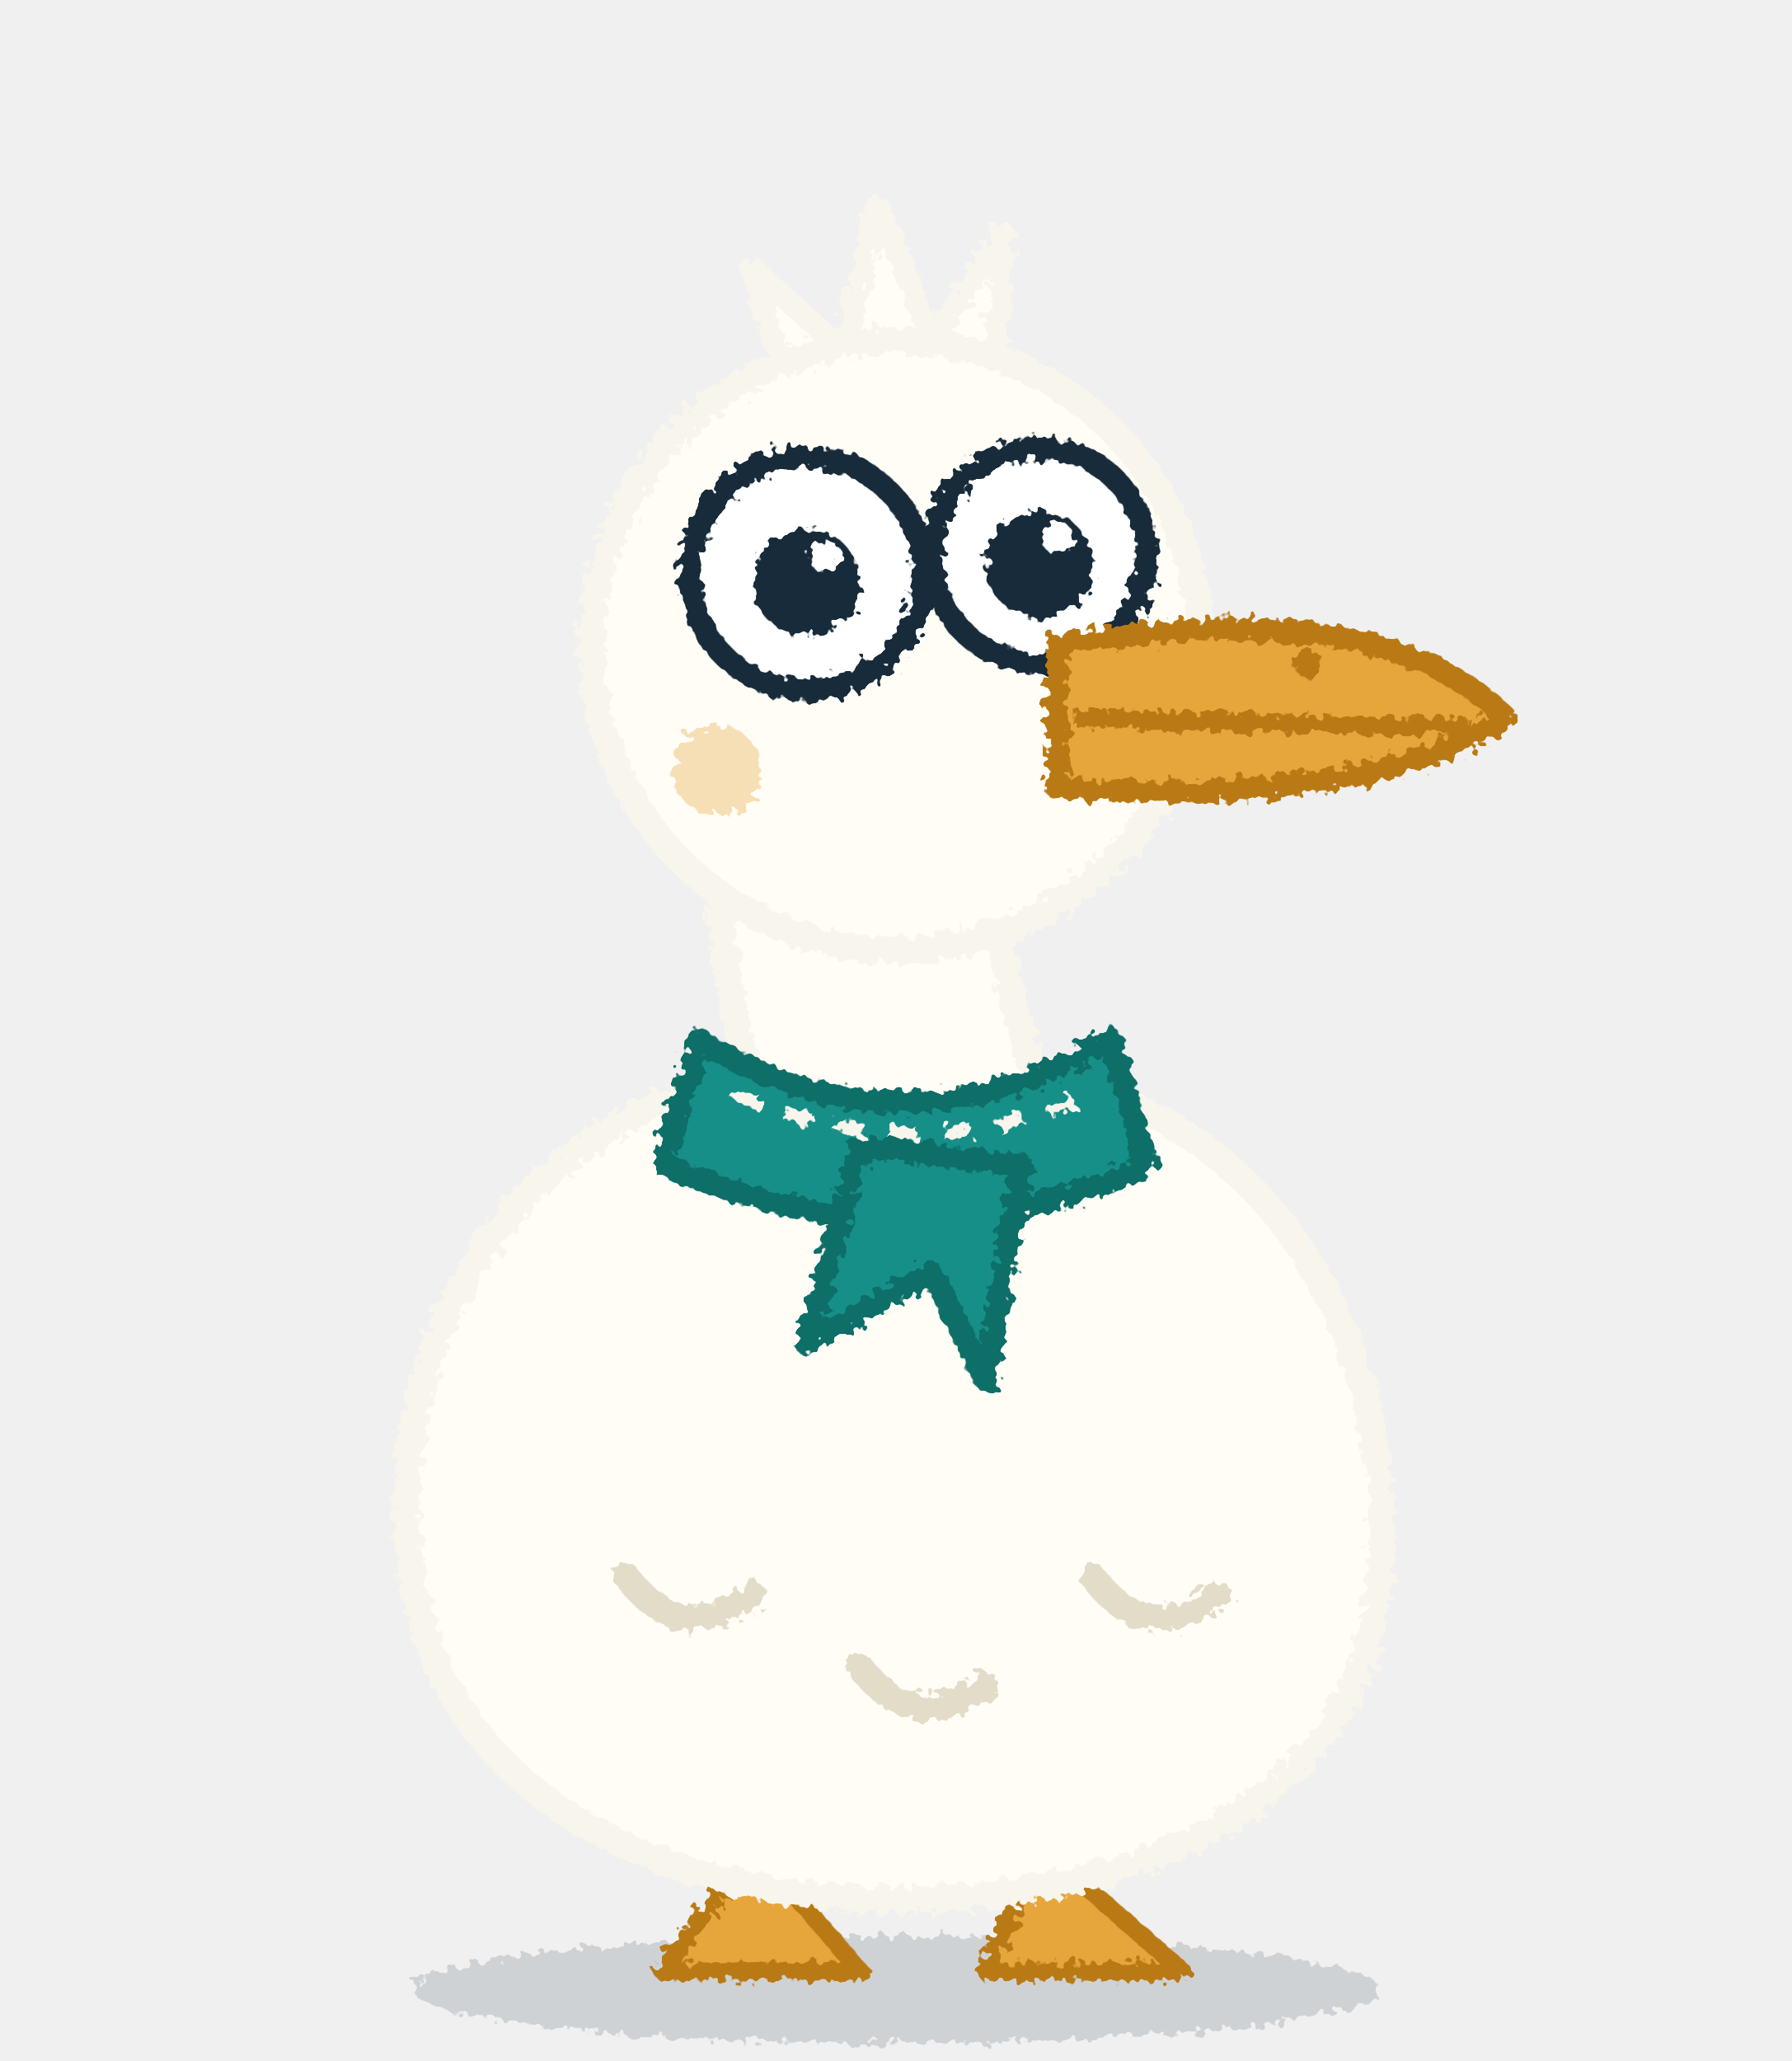
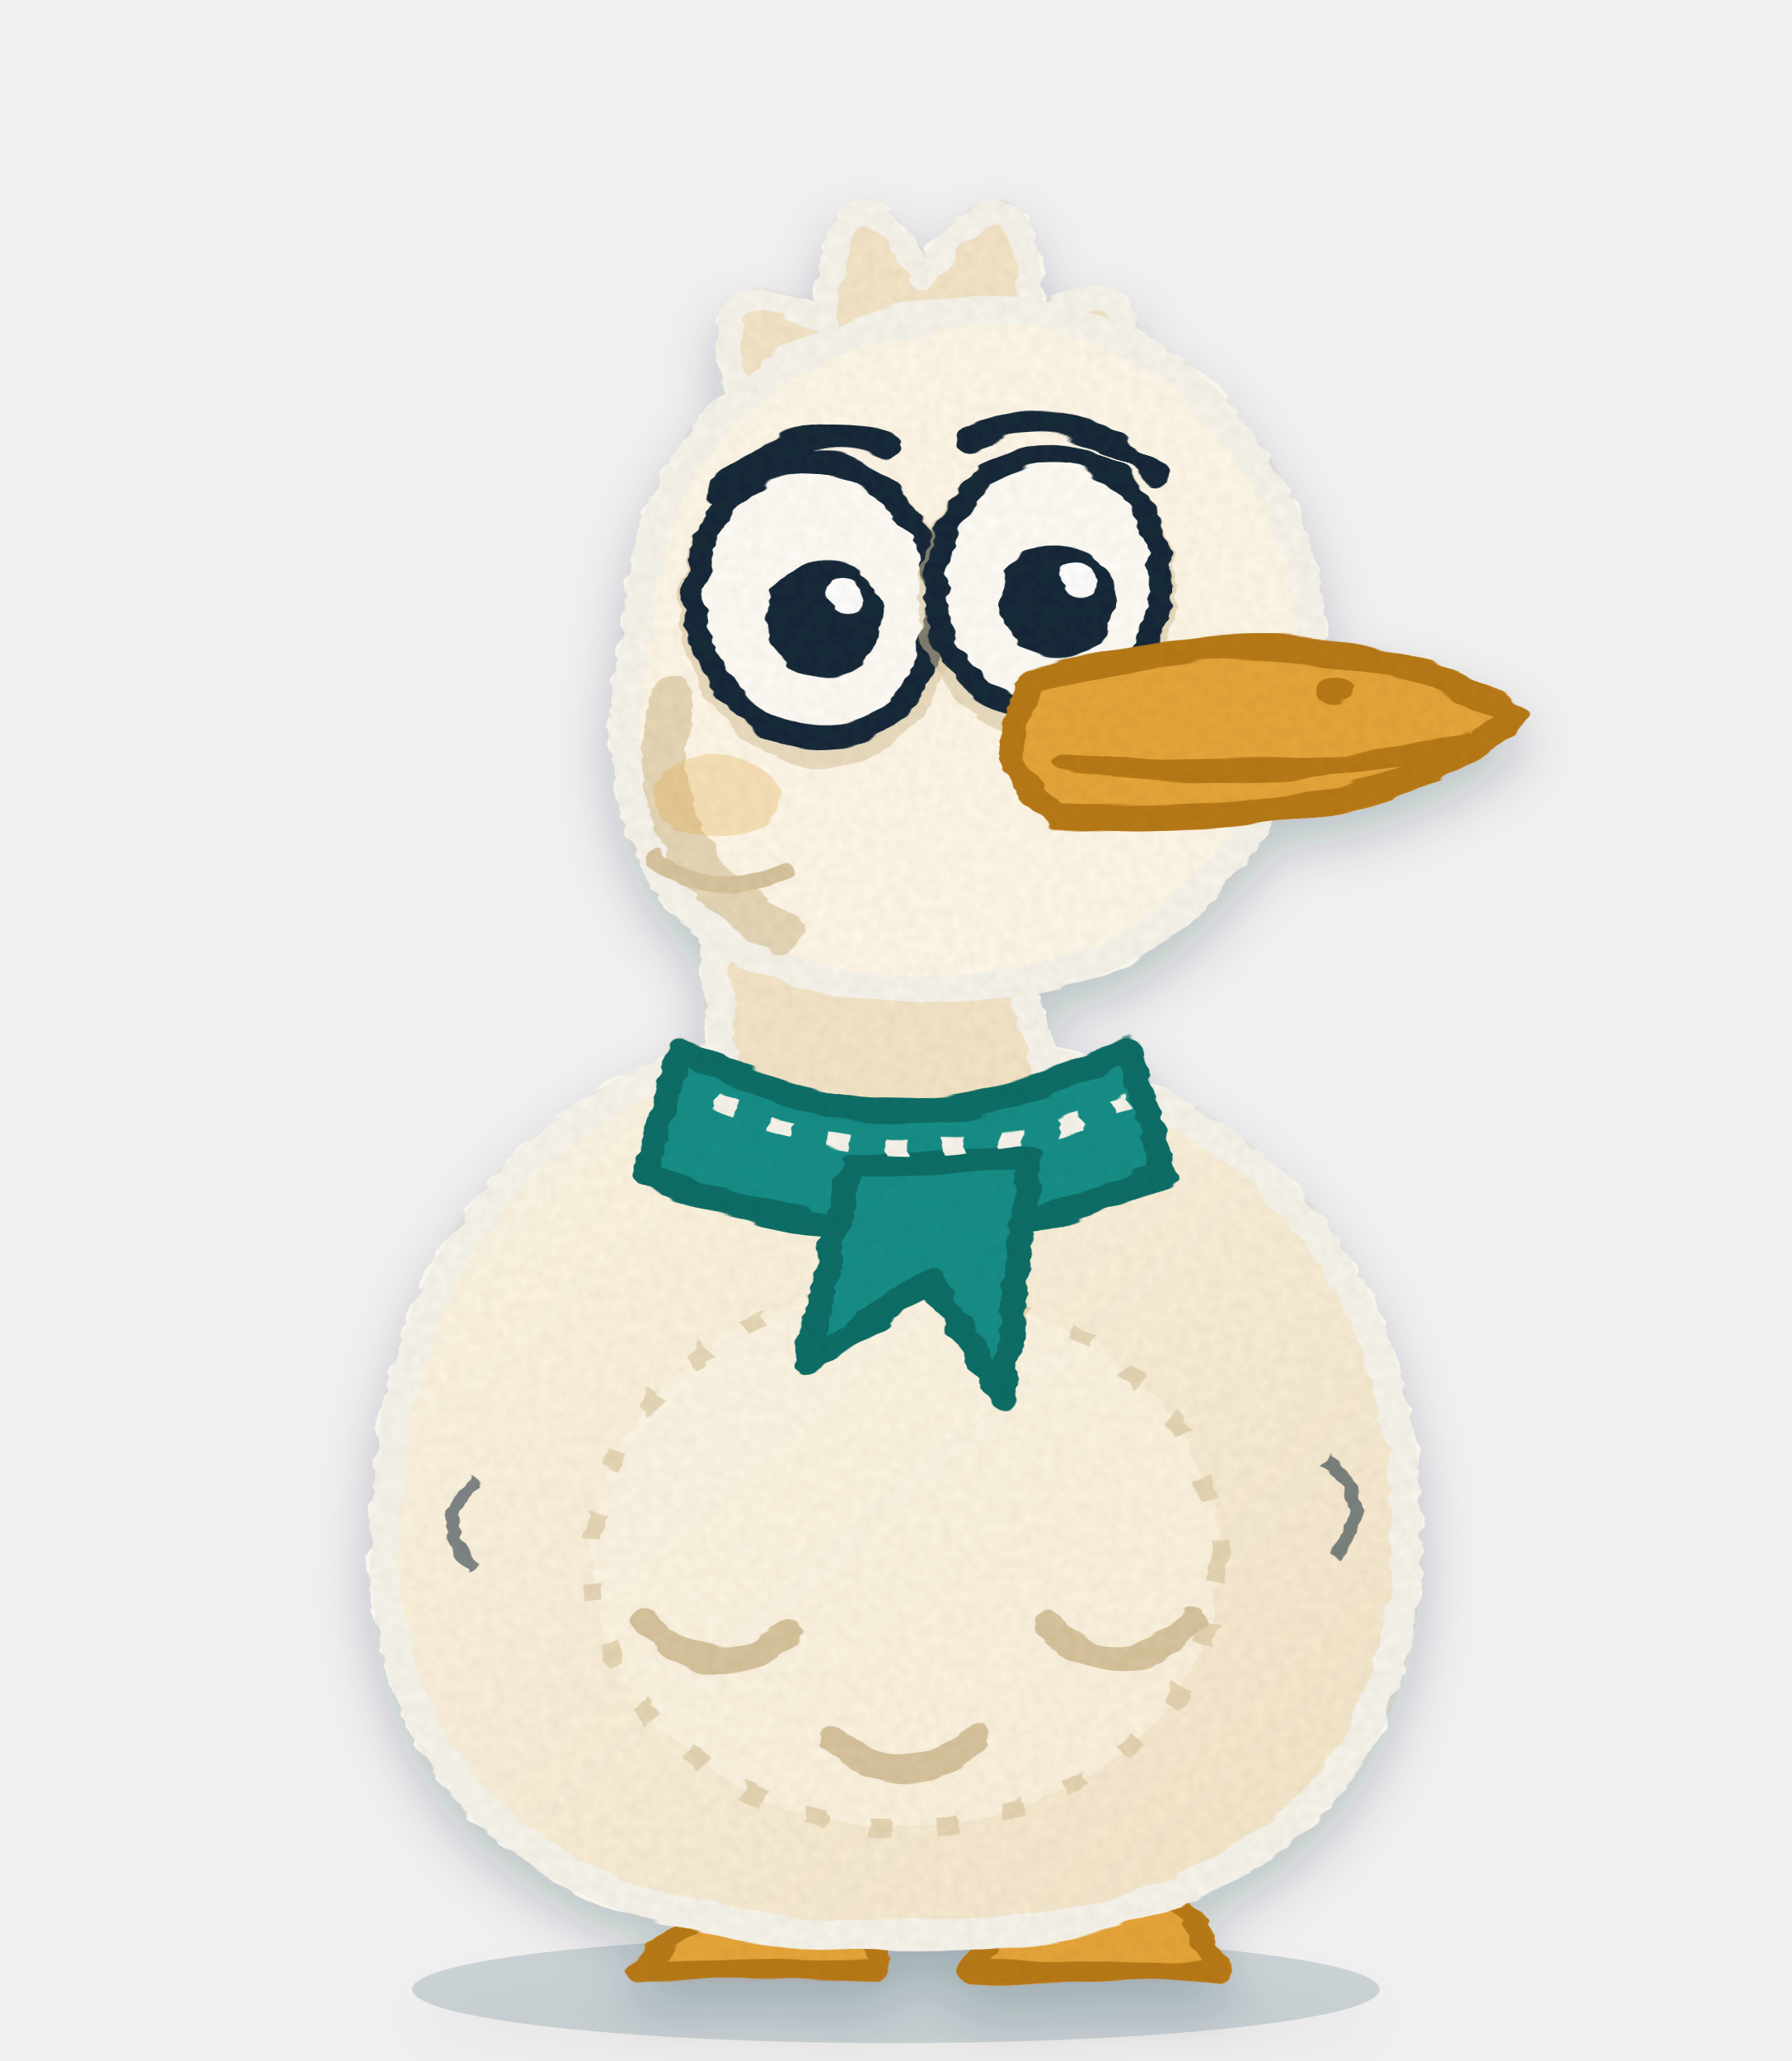
<svg xmlns="http://www.w3.org/2000/svg" viewBox="0 0 200 230" role="img" aria-label="Gus standing by, looking smug">
  <defs>
-     <filter id="gus-idle-felt" x="-5%" y="-5%" width="110%" height="110%">
-       <feTurbulence type="fractalNoise" baseFrequency="0.9" numOctaves="2" seed="7" result="n" />
-       <feDisplacementMap in="SourceGraphic" in2="n" scale="2.2" />
+     <filter id="gus-idle-felt" x="-15%" y="-15%" width="130%" height="130%">
+       <feTurbulence type="fractalNoise" baseFrequency=".055 .45" numOctaves="3" seed="7" result="fibers" />
+       <feDisplacementMap in="SourceGraphic" in2="fibers" scale="1.7" xChannelSelector="R" yChannelSelector="G" result="rough" />
+       <feTurbulence type="fractalNoise" baseFrequency=".8" numOctaves="2" seed="11" result="grain" />
+       <feComposite in="grain" in2="SourceAlpha" operator="in" result="cloth" />
+       <feColorMatrix in="cloth" values="0 0 0 0 .27 0 0 0 0 .22 0 0 0 0 .15 0 0 0 .16 0" result="clothTint" />
+       <feBlend in="rough" in2="clothTint" mode="multiply" />
    </filter>
+     <filter id="gus-idle-shadow" x="-30%" y="-30%" width="160%" height="160%">
+       <feDropShadow dx="0" dy="3" stdDeviation="3" flood-color="#172B3A" flood-opacity=".22" />
+     </filter>
+     <linearGradient id="gus-idle-belly" x1="0" y1="0" x2="1" y2="1">
+       <stop offset="0" stop-color="#FFF8E8" />
+       <stop offset="1" stop-color="#F4E5C8" />
+     </linearGradient>
  </defs>
-   <g filter="url(#gus-idle-felt)">
+   <g filter="url(#gus-idle-shadow)">
    <ellipse cx="100" cy="222" rx="54" ry="6" fill="#172B3A" opacity="0.15" />
-     <path d="M84 206 l-10 14 h22 z M116 206 l-6 14 h22 z" fill="#E7A63B" stroke="#B97A16" stroke-width="2" stroke-linejoin="round" />
-     <path d="M60 148 q-6 34 30 46 q-18 -20 -10 -46 z" fill="#E3DCC8" stroke="#F8F5EC" stroke-width="2.5" />
-     <path d="M140 148 q6 34 -30 46 q18 -20 10 -46 z" fill="#E3DCC8" stroke="#F8F5EC" stroke-width="2.5" />
-     <path d="M100 118 c-44 0 -58 34 -54 58 c4 26 30 36 54 36 c26 0 52 -10 54 -36 c2 -24 -10 -58 -54 -58 z" fill="#FFFDF6" stroke="#F8F5EC" stroke-width="3" />
-     <path d="M70 176 q6 8 14 2 M96 186 q6 8 14 2 M122 176 q6 8 14 2" fill="none" stroke="#E3DCC8" stroke-width="3" stroke-linecap="round" />
-     <g transform="rotate(0 100 120)">
-       <path d="M86 128 c-8 -24 -8 -46 0 -64 l26 2 c-4 20 -2 40 6 62 z" fill="#FFFDF6" stroke="#F8F5EC" stroke-width="3" stroke-linejoin="round" />
-       <path d="M78 116 q22 14 46 0 l4 14 q-26 12 -54 0 z" fill="#168F88" stroke="#0E6E68" stroke-width="2.5" stroke-linejoin="round" />
-       <path d="M96 128 l-6 22 l14 -8 l6 12 l4 -24 z" fill="#168F88" stroke="#0E6E68" stroke-width="2.5" stroke-linejoin="round" />
-       <path d="M82 122 q20 9 40 0" fill="none" stroke="#F8F5EC" stroke-width="1.5" stroke-dasharray="3 3" />
-       <path d="M88 44 l-4 -14 l10 9 l4 -16 l6 15 l8 -12 l-1 15" fill="#FFFDF6" stroke="#F8F5EC" stroke-width="2.5" stroke-linejoin="round" />
-       <circle cx="100" cy="72" r="34" fill="#FFFDF6" stroke="#F8F5EC" stroke-width="3" />
-       <circle cx="90" cy="64" r="13" fill="#fff" stroke="#172B3A" stroke-width="2.5" />
-       <circle cx="90" cy="65" r="6" fill="#172B3A" />
-       <circle cx="92" cy="62" r="1.8" fill="#fff" />
-       <circle cx="116" cy="62" r="12" fill="#fff" stroke="#172B3A" stroke-width="2.5" />
-       <circle cx="116" cy="63" r="6" fill="#172B3A" />
-       <circle cx="118" cy="60" r="1.8" fill="#fff" />
-       <path d="M118 72 q36 -6 50 8 q-14 10 -50 8 z" fill="#E7A63B" stroke="#B97A16" stroke-width="2.5" stroke-linejoin="round" />
-       <path d="M120 80 q20 1 44 1" fill="none" stroke="#B97A16" stroke-width="2" />
-       <circle cx="146" cy="74" r="1.6" fill="#B97A16" />
-       <circle cx="80" cy="86" r="5" fill="#E7A63B" opacity="0.35" />
+     <g filter="url(#gus-idle-felt)">
+       <path d="M83 205 q-2 7 -12 15 h27 q-2 -10 -5 -16 z M113 204 q2 8 -5 16 h28 q-5 -10 -13 -17 z" fill="#E7A63B" stroke="#B97A16" stroke-width="2.5" stroke-linejoin="round" />
+       <path d="M59 143 q-11 31 3 49 q12 14 29 7 q-15 -10 -10 -27 q5 -17 0 -30 z" fill="#F4E5C8" stroke="#F8F5EC" stroke-width="3" stroke-linejoin="round" />
+       <path d="M64 180 q9 8 18 5 M63 190 q8 6 16 4" fill="none" stroke="#D8C49D" stroke-width="2.7" stroke-linecap="round" />
+       <path d="M141 143 q11 31 -3 49 q-12 14 -29 7 q15 -10 10 -27 q-5 -17 0 -30 z" fill="#F4E5C8" stroke="#F8F5EC" stroke-width="3" stroke-linejoin="round" />
+       <path d="M136 180 q-9 8 -18 5 M137 190 q-8 6 -16 4" fill="none" stroke="#D8C49D" stroke-width="2.7" stroke-linecap="round" />
+       <path d="M100 116 c-38 -2 -58 25 -57 58 c1 29 23 42 55 42 c34 1 58 -12 59 -42 c1 -31 -17 -56 -57 -58 z" fill="url(#gus-idle-belly)" stroke="#F8F5EC" stroke-width="3.4" />
+       <ellipse cx="101" cy="174" rx="35" ry="30" fill="#FFF8E8" opacity=".58" stroke="#D8C49D" stroke-width="2" stroke-dasharray="2.5 5" />
+       <path d="M72 181 q8 8 16 1 M93 194 q8 7 16 0 M117 181 q8 8 16 0" fill="none" stroke="#D8C49D" stroke-width="3" stroke-linecap="round" />
+       <path d="M53 165 q-5 5 0 10 M148 163 q6 5 1 11" fill="none" stroke="#172B3A" stroke-width="1.5" opacity=".55" />
+       <g transform="rotate(0 100 120)">
+         <path d="M83 130 c-5 -25 -5 -46 2 -65 q12 -8 29 1 c-5 21 -3 43 7 63 q-18 10 -38 1 z" fill="#F4E5C8" stroke="#F8F5EC" stroke-width="3.2" stroke-linejoin="round" />
+         <path d="M76 117 q24 14 50 0 l4 14 q-28 13 -58 0 z" fill="#168F88" stroke="#0E6E68" stroke-width="2.8" stroke-linejoin="round" />
+         <path d="M95 130 l-5 22 l14 -9 l8 13 l3 -27 z" fill="#168F88" stroke="#0E6E68" stroke-width="2.8" stroke-linejoin="round" />
+         <path d="M80 123 q22 10 46 0" fill="none" stroke="#F8F5EC" stroke-width="1.7" stroke-dasharray="2.5 4" />
+         <path d="M83 46 q-6 -18 9 -10 q2 -22 11 -5 q12 -17 12 5 q15 -9 9 11" fill="#F4E5C8" stroke="#F8F5EC" stroke-width="2.8" stroke-linecap="round" stroke-linejoin="round" />
+         <path d="M71 72 q1 -27 25 -35 q28 -8 43 13 q14 20 1 42 q-13 21 -43 18 q-25 -3 -27 -25 q-1 -7 1 -13 z" fill="#FFF8E8" stroke="#F8F5EC" stroke-width="3.4" />
+         <path d="M75 78 q-4 17 12 26" fill="none" stroke="#D8C49D" stroke-width="5" stroke-linecap="round" opacity=".65" />
+         <path d="M80 55 q9 -9 19 -5 M108 49 q11 -5 21 4" fill="none" stroke="#172B3A" stroke-width="2.6" stroke-linecap="round" />
+         <g transform="rotate(-7 91 67)">
+           <ellipse cx="91" cy="68" rx="15.3" ry="17.5" fill="#D8C49D" opacity=".55" />
+           <ellipse cx="91" cy="67" rx="13.5" ry="15.5" fill="#fffdf7" stroke="#172B3A" stroke-width="2.5" />
+         </g>
+         <circle cx="92" cy="69" r="6.5" fill="#172B3A" />
+         <circle cx="94.3" cy="66.5" r="2" fill="#fff" />
+         <g transform="rotate(7 117 65)">
+           <ellipse cx="117" cy="66" rx="14.3" ry="16.5" fill="#D8C49D" opacity=".55" />
+           <ellipse cx="117" cy="65" rx="12.5" ry="14.5" fill="#fffdf7" stroke="#172B3A" stroke-width="2.5" />
+         </g>
+         <circle cx="118" cy="67" r="6.5" fill="#172B3A" />
+         <circle cx="120.3" cy="64.5" r="2" fill="#fff" />
+         <path d="M115 76 q34 -9 54 4 q-14 13 -51 11 q-8 -5 -3 -15 z" fill="#E7A63B" stroke="#B97A16" stroke-width="2.8" stroke-linejoin="round" />
+         <path d="M119 85 q23 3 45 -2" fill="none" stroke="#B97A16" stroke-width="2.3" stroke-linecap="round" />
+         <ellipse cx="149" cy="77" rx="2.1" ry="1.4" fill="#B97A16" />
+         <ellipse cx="80" cy="89" rx="7" ry="4.5" fill="#E7A63B" opacity=".28" />
+         <path d="M73 96 q8 5 15 1" fill="none" stroke="#D8C49D" stroke-width="2" stroke-linecap="round" />
+       </g>
    </g>
  </g>
</svg>
